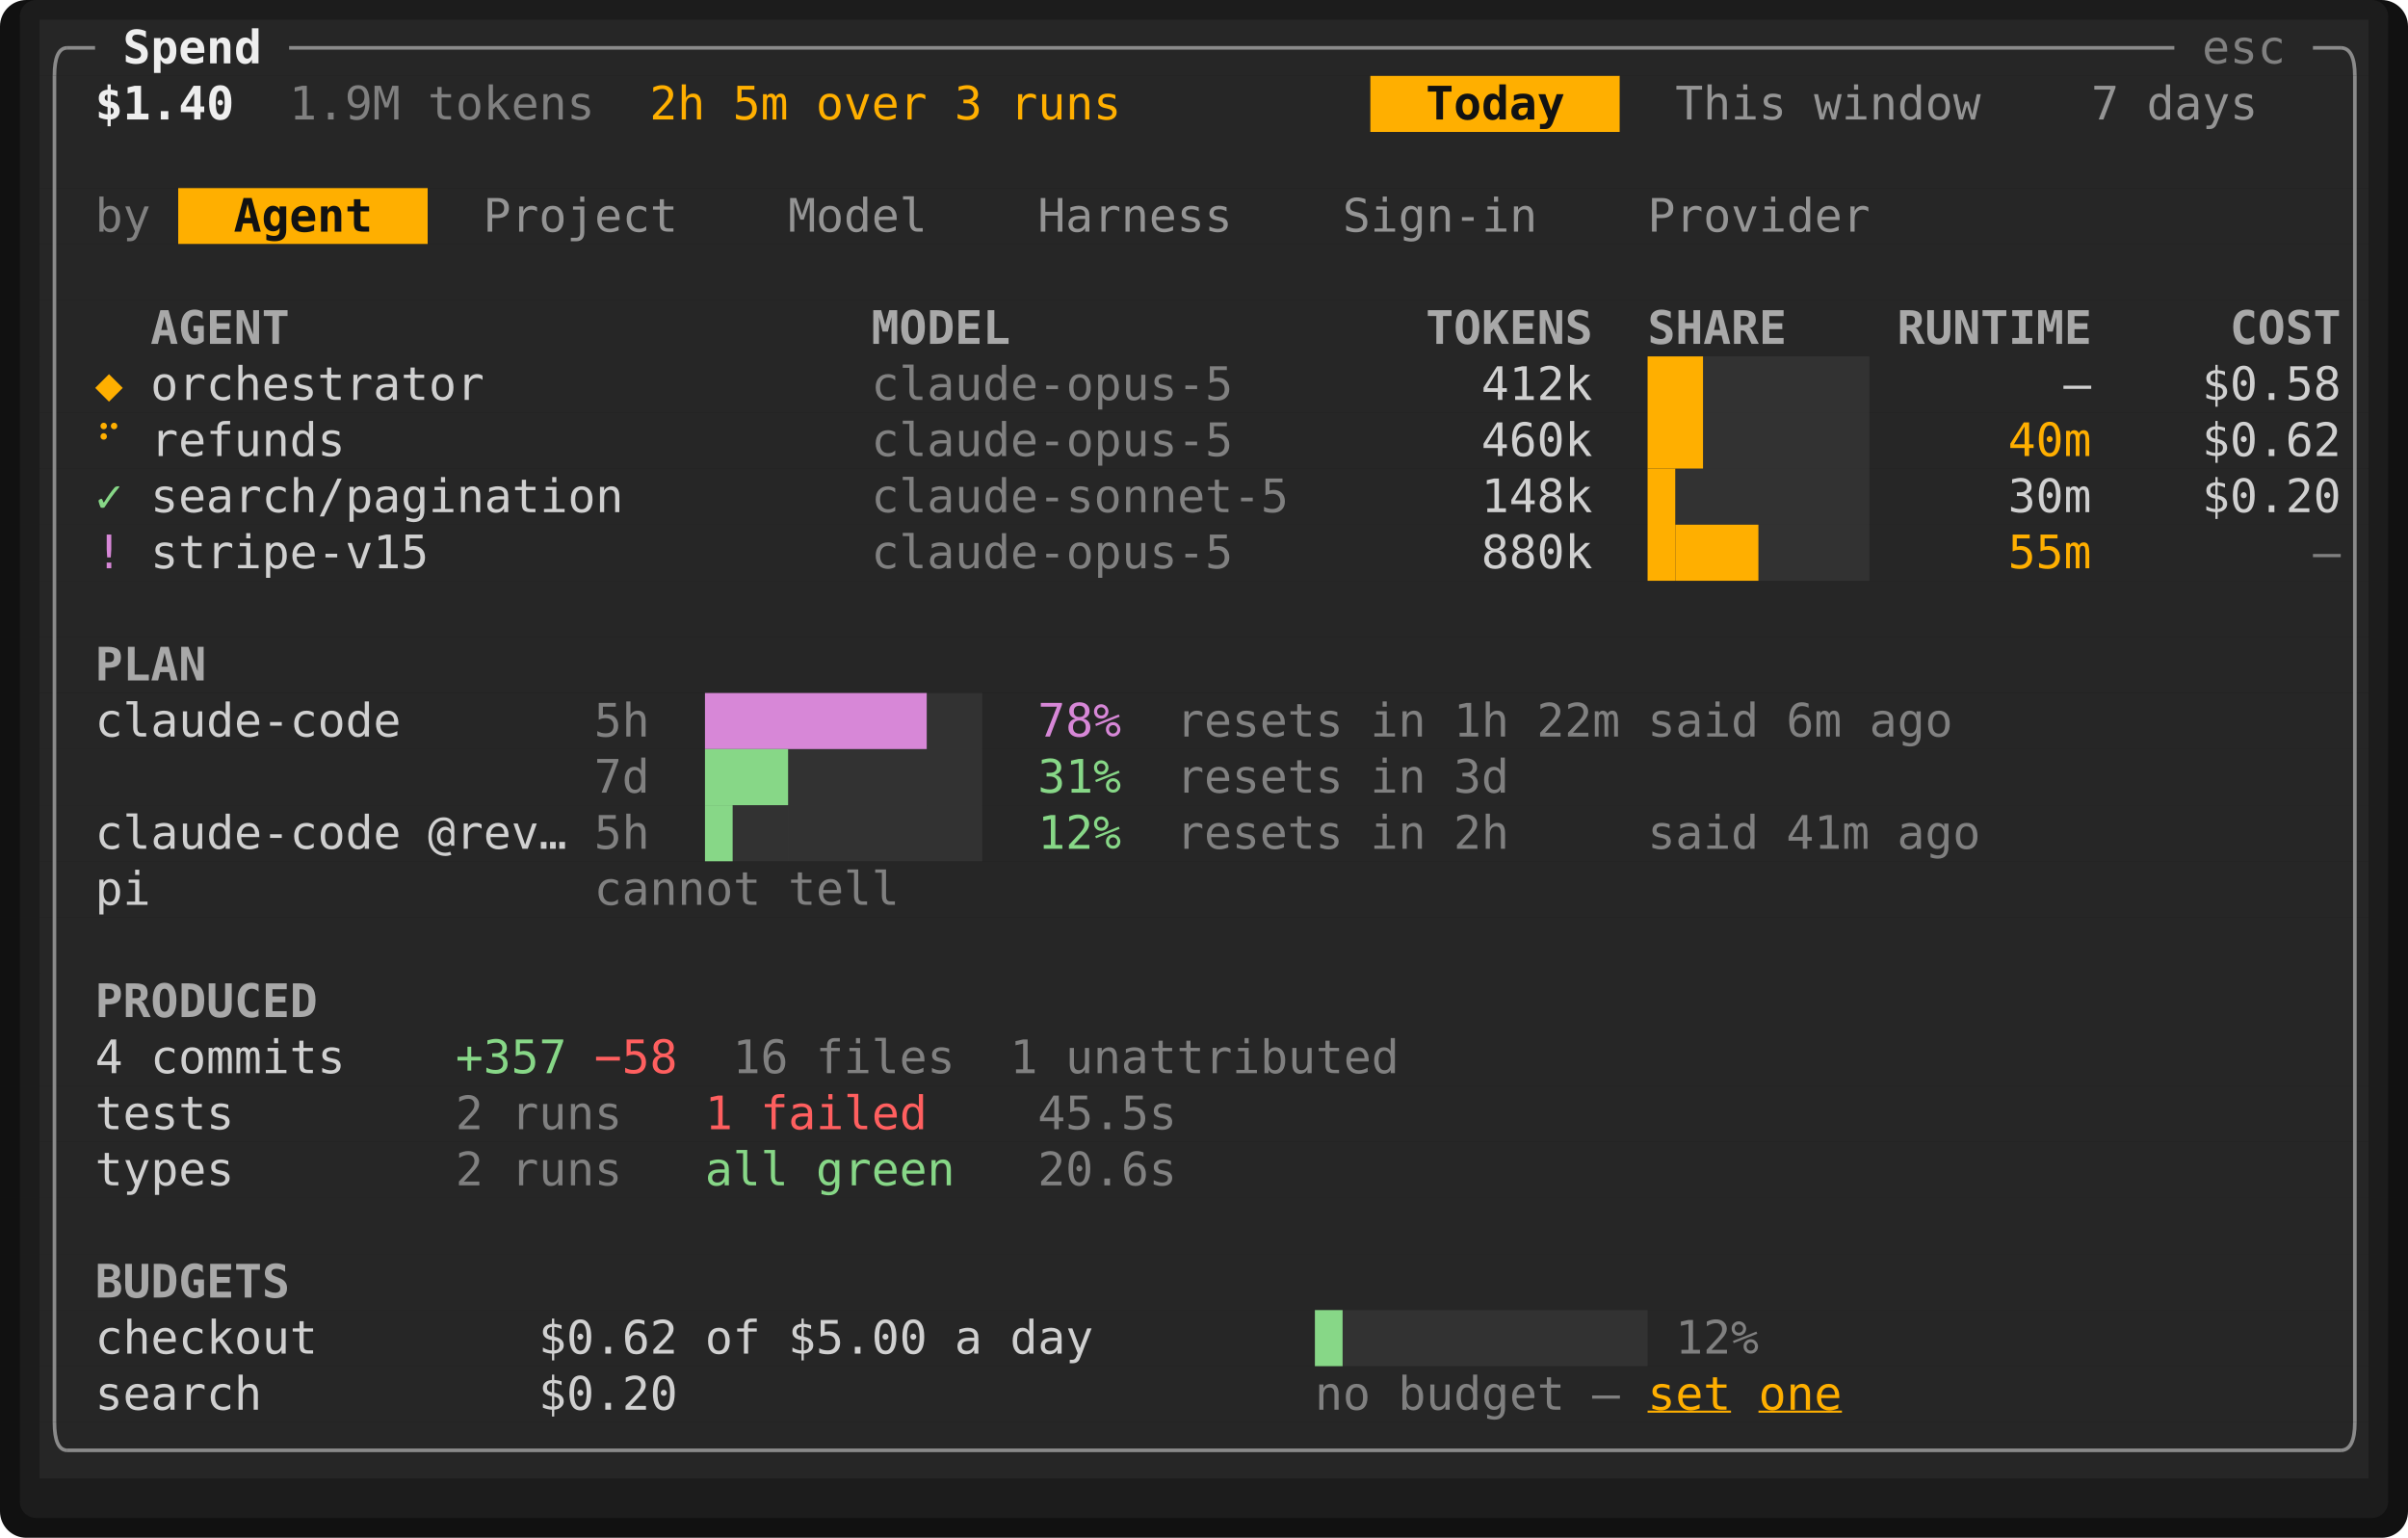
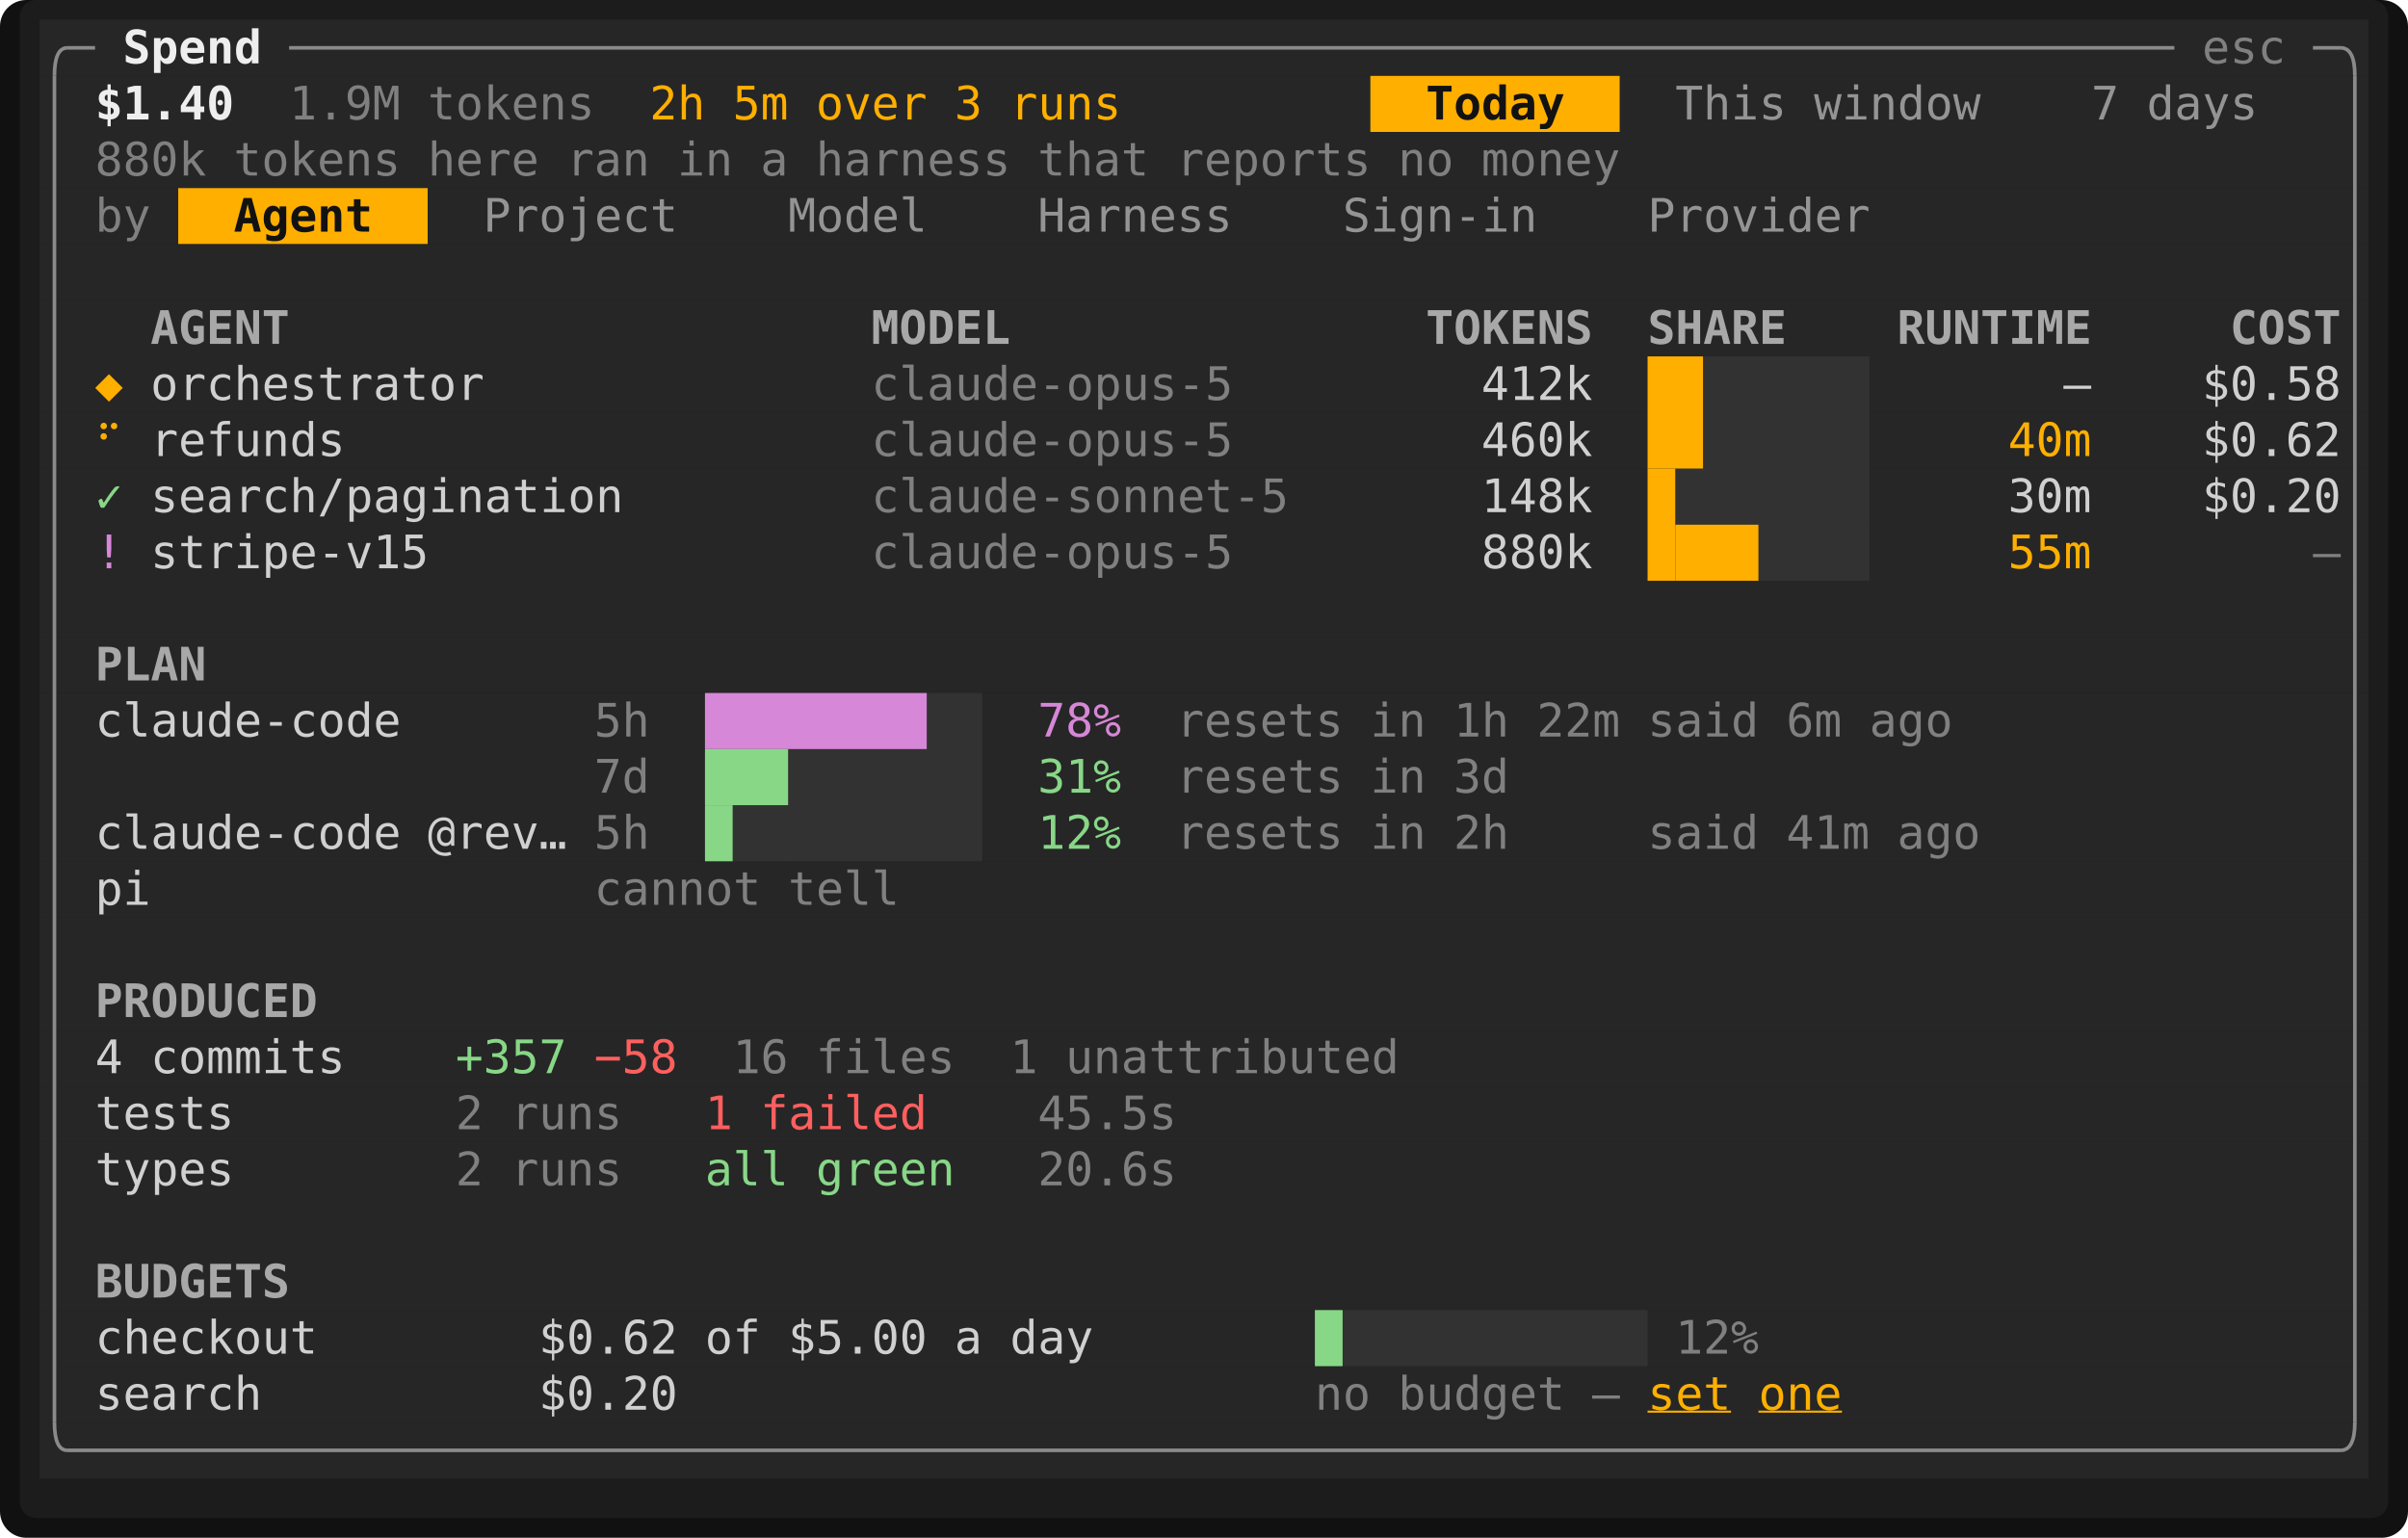
<svg xmlns="http://www.w3.org/2000/svg" viewBox="0 0 729.6 466" width="729.6" height="466" font-family="ui-monospace,SFMono-Regular,Menlo,Consolas,'DejaVu Sans Mono','Liberation Mono',monospace" font-size="14" role="img" aria-label="Tade">
  <rect width="729.6" height="466" rx="8" fill="#111111" />
  <rect x="6" y="0" width="717.6" height="460" rx="5" fill="#1c1c1c" />
  <rect x="12" y="6" width="705.6" height="17" fill="#262626" />
  <rect x="12" y="23" width="403.2" height="17" fill="#262626" />
  <rect x="415.2" y="23" width="75.6" height="17" fill="#ffaf00" />
  <rect x="490.8" y="23" width="226.8" height="17" fill="#262626" />
  <rect x="12" y="40" width="705.6" height="17" fill="#262626" />
  <rect x="12" y="57" width="42" height="17" fill="#262626" />
  <rect x="54" y="57" width="75.6" height="17" fill="#ffaf00" />
  <rect x="129.6" y="57" width="588" height="17" fill="#262626" />
  <rect x="12" y="74" width="705.6" height="17" fill="#262626" />
  <rect x="12" y="91" width="705.6" height="17" fill="#262626" />
  <rect x="12" y="108" width="705.6" height="17" fill="#262626" />
  <rect x="12" y="125" width="705.6" height="17" fill="#262626" />
  <rect x="12" y="142" width="705.6" height="17" fill="#262626" />
  <rect x="12" y="159" width="705.6" height="17" fill="#262626" />
  <rect x="12" y="176" width="705.6" height="17" fill="#262626" />
  <rect x="12" y="193" width="705.6" height="17" fill="#262626" />
  <rect x="12" y="210" width="705.6" height="17" fill="#262626" />
  <rect x="12" y="227" width="705.6" height="17" fill="#262626" />
  <rect x="12" y="244" width="705.6" height="17" fill="#262626" />
  <rect x="12" y="261" width="705.6" height="17" fill="#262626" />
  <rect x="12" y="278" width="705.6" height="17" fill="#262626" />
  <rect x="12" y="295" width="705.6" height="17" fill="#262626" />
  <rect x="12" y="312" width="705.6" height="17" fill="#262626" />
  <rect x="12" y="329" width="705.6" height="17" fill="#262626" />
  <rect x="12" y="346" width="705.6" height="17" fill="#262626" />
  <rect x="12" y="363" width="705.6" height="17" fill="#262626" />
  <rect x="12" y="380" width="705.6" height="17" fill="#262626" />
  <rect x="12" y="397" width="705.6" height="17" fill="#262626" />
  <rect x="12" y="414" width="705.6" height="17" fill="#262626" />
  <rect x="12" y="431" width="705.6" height="17" fill="#262626" />
  <rect x="499.2" y="108" width="16.8" height="34" fill="#ffaf00" />
  <rect x="516" y="108" width="50.4" height="51" fill="#585858" opacity="0.25" />
  <rect x="499.2" y="142" width="8.4" height="34" fill="#ffaf00" />
  <rect x="507.6" y="142" width="8.4" height="17" fill="#585858" opacity="0.25" />
  <rect x="507.6" y="159" width="25.2" height="17" fill="#ffaf00" />
  <rect x="532.8" y="159" width="33.6" height="17" fill="#585858" opacity="0.25" />
  <rect x="213.6" y="210" width="67.2" height="17" fill="#d787d7" />
  <rect x="280.8" y="210" width="16.8" height="51" fill="#585858" opacity="0.25" />
  <rect x="213.6" y="227" width="25.2" height="17" fill="#87d787" />
  <rect x="238.8" y="227" width="42" height="34" fill="#585858" opacity="0.25" />
  <rect x="213.6" y="244" width="8.4" height="17" fill="#87d787" />
  <rect x="222" y="244" width="16.8" height="17" fill="#585858" opacity="0.25" />
  <rect x="398.4" y="397" width="8.4" height="17" fill="#87d787" />
  <rect x="406.8" y="397" width="92.4" height="17" fill="#585858" opacity="0.25" />
  <path d="M16.5 23Q16.5 14.5 20.4 14.5" fill="none" stroke="#8a8a8a" stroke-width="1.1" />
  <line x1="20.4" y1="14.5" x2="28.8" y2="14.5" stroke="#8a8a8a" stroke-width="1.1" />
  <line x1="87.6" y1="14.5" x2="658.8" y2="14.5" stroke="#8a8a8a" stroke-width="1.1" />
  <line x1="700.8" y1="14.5" x2="709.2" y2="14.5" stroke="#8a8a8a" stroke-width="1.1" />
  <path d="M713.5 23Q713.5 14.5 709.2 14.5" fill="none" stroke="#8a8a8a" stroke-width="1.1" />
  <line x1="16.5" y1="23" x2="16.5" y2="431" stroke="#8a8a8a" stroke-width="1.1" />
  <line x1="713.5" y1="23" x2="713.5" y2="431" stroke="#8a8a8a" stroke-width="1.1" />
  <path d="M16.5 431Q16.5 439.5 20.4 439.5" fill="none" stroke="#8a8a8a" stroke-width="1.1" />
  <line x1="20.4" y1="439.5" x2="709.2" y2="439.5" stroke="#8a8a8a" stroke-width="1.1" />
  <path d="M713.5 431Q713.5 439.5 709.2 439.5" fill="none" stroke="#8a8a8a" stroke-width="1.1" />
  <text x="37.2" y="19.2" textLength="42" lengthAdjust="spacingAndGlyphs" fill="#eeeeee" font-weight="700">Spend</text>
  <text x="667.2" y="19.2" textLength="25.2" lengthAdjust="spacingAndGlyphs" fill="#808080">esc</text>
  <text x="28.8" y="36.2" textLength="42" lengthAdjust="spacingAndGlyphs" fill="#eeeeee" font-weight="700">$1.40</text>
  <text x="87.6" y="36.2" textLength="33.6" lengthAdjust="spacingAndGlyphs" fill="#808080">1.9M</text>
  <text x="129.6" y="36.2" textLength="50.4" lengthAdjust="spacingAndGlyphs" fill="#808080">tokens</text>
  <text x="196.8" y="36.2" textLength="16.8" lengthAdjust="spacingAndGlyphs" fill="#ffaf00">2h</text>
  <text x="222" y="36.2" textLength="16.8" lengthAdjust="spacingAndGlyphs" fill="#ffaf00">5m</text>
  <text x="247.2" y="36.2" textLength="33.6" lengthAdjust="spacingAndGlyphs" fill="#ffaf00">over</text>
  <text x="289.2" y="36.2" textLength="8.4" lengthAdjust="spacingAndGlyphs" fill="#ffaf00">3</text>
  <text x="306" y="36.2" textLength="33.6" lengthAdjust="spacingAndGlyphs" fill="#ffaf00">runs</text>
  <text x="432" y="36.2" textLength="42" lengthAdjust="spacingAndGlyphs" fill="#121212" font-weight="700">Today</text>
  <text x="507.6" y="36.2" textLength="33.6" lengthAdjust="spacingAndGlyphs" fill="#949494">This</text>
  <text x="549.6" y="36.2" textLength="50.4" lengthAdjust="spacingAndGlyphs" fill="#949494">window</text>
  <text x="633.6" y="36.2" textLength="8.4" lengthAdjust="spacingAndGlyphs" fill="#949494">7</text>
  <text x="650.4" y="36.2" textLength="33.6" lengthAdjust="spacingAndGlyphs" fill="#949494">days</text>
+   <text x="28.8" y="53.2" textLength="33.6" lengthAdjust="spacingAndGlyphs" fill="#808080">880k</text>
+   <text x="70.8" y="53.2" textLength="50.4" lengthAdjust="spacingAndGlyphs" fill="#808080">tokens</text>
+   <text x="129.6" y="53.2" textLength="33.6" lengthAdjust="spacingAndGlyphs" fill="#808080">here</text>
+   <text x="171.6" y="53.2" textLength="25.2" lengthAdjust="spacingAndGlyphs" fill="#808080">ran</text>
+   <text x="205.2" y="53.2" textLength="16.8" lengthAdjust="spacingAndGlyphs" fill="#808080">in</text>
+   <text x="230.4" y="53.2" textLength="8.4" lengthAdjust="spacingAndGlyphs" fill="#808080">a</text>
+   <text x="247.2" y="53.2" textLength="58.8" lengthAdjust="spacingAndGlyphs" fill="#808080">harness</text>
+   <text x="314.4" y="53.2" textLength="33.6" lengthAdjust="spacingAndGlyphs" fill="#808080">that</text>
+   <text x="356.4" y="53.2" textLength="58.8" lengthAdjust="spacingAndGlyphs" fill="#808080">reports</text>
+   <text x="423.6" y="53.2" textLength="16.8" lengthAdjust="spacingAndGlyphs" fill="#808080">no</text>
+   <text x="448.8" y="53.2" textLength="42" lengthAdjust="spacingAndGlyphs" fill="#808080">money</text>
  <text x="28.8" y="70.2" textLength="16.8" lengthAdjust="spacingAndGlyphs" fill="#808080">by</text>
  <text x="70.8" y="70.2" textLength="42" lengthAdjust="spacingAndGlyphs" fill="#121212" font-weight="700">Agent</text>
  <text x="146.4" y="70.2" textLength="58.8" lengthAdjust="spacingAndGlyphs" fill="#949494">Project</text>
  <text x="238.8" y="70.2" textLength="42" lengthAdjust="spacingAndGlyphs" fill="#949494">Model</text>
  <text x="314.4" y="70.2" textLength="58.8" lengthAdjust="spacingAndGlyphs" fill="#949494">Harness</text>
  <text x="406.8" y="70.2" textLength="58.8" lengthAdjust="spacingAndGlyphs" fill="#949494">Sign-in</text>
  <text x="499.2" y="70.2" textLength="67.2" lengthAdjust="spacingAndGlyphs" fill="#949494">Provider</text>
  <text x="45.6" y="104.2" textLength="42" lengthAdjust="spacingAndGlyphs" fill="#a8a8a8" font-weight="700">AGENT</text>
  <text x="264" y="104.2" textLength="42" lengthAdjust="spacingAndGlyphs" fill="#a8a8a8" font-weight="700">MODEL</text>
  <text x="432" y="104.2" textLength="50.4" lengthAdjust="spacingAndGlyphs" fill="#a8a8a8" font-weight="700">TOKENS</text>
  <text x="499.2" y="104.2" textLength="42" lengthAdjust="spacingAndGlyphs" fill="#a8a8a8" font-weight="700">SHARE</text>
  <text x="574.8" y="104.2" textLength="58.8" lengthAdjust="spacingAndGlyphs" fill="#a8a8a8" font-weight="700">RUNTIME</text>
  <text x="675.6" y="104.2" textLength="33.6" lengthAdjust="spacingAndGlyphs" fill="#a8a8a8" font-weight="700">COST</text>
  <text x="28.8" y="121.2" textLength="8.4" lengthAdjust="spacingAndGlyphs" fill="#ffaf00" font-weight="700">◆</text>
  <text x="45.6" y="121.2" textLength="100.8" lengthAdjust="spacingAndGlyphs" fill="#d0d0d0">orchestrator</text>
  <text x="264" y="121.2" textLength="109.2" lengthAdjust="spacingAndGlyphs" fill="#808080">claude-opus-5</text>
  <text x="448.8" y="121.2" textLength="33.6" lengthAdjust="spacingAndGlyphs" fill="#d0d0d0">412k</text>
  <text x="625.2" y="121.2" textLength="8.4" lengthAdjust="spacingAndGlyphs" fill="#d0d0d0">—</text>
  <text x="667.2" y="121.2" textLength="42" lengthAdjust="spacingAndGlyphs" fill="#d0d0d0">$0.58</text>
  <text x="28.8" y="138.2" textLength="8.4" lengthAdjust="spacingAndGlyphs" fill="#ffaf00">⠋</text>
  <text x="45.6" y="138.2" textLength="58.8" lengthAdjust="spacingAndGlyphs" fill="#d0d0d0">refunds</text>
  <text x="264" y="138.2" textLength="109.2" lengthAdjust="spacingAndGlyphs" fill="#808080">claude-opus-5</text>
  <text x="448.8" y="138.2" textLength="33.6" lengthAdjust="spacingAndGlyphs" fill="#d0d0d0">460k</text>
  <text x="608.4" y="138.2" textLength="25.2" lengthAdjust="spacingAndGlyphs" fill="#ffaf00">40m</text>
  <text x="667.2" y="138.2" textLength="42" lengthAdjust="spacingAndGlyphs" fill="#d0d0d0">$0.62</text>
  <text x="28.8" y="155.2" textLength="8.4" lengthAdjust="spacingAndGlyphs" fill="#87d787">✓</text>
  <text x="45.6" y="155.2" textLength="142.8" lengthAdjust="spacingAndGlyphs" fill="#d0d0d0">search/pagination</text>
  <text x="264" y="155.2" textLength="126" lengthAdjust="spacingAndGlyphs" fill="#808080">claude-sonnet-5</text>
  <text x="448.8" y="155.2" textLength="33.6" lengthAdjust="spacingAndGlyphs" fill="#d0d0d0">148k</text>
  <text x="608.4" y="155.2" textLength="25.2" lengthAdjust="spacingAndGlyphs" fill="#d0d0d0">30m</text>
  <text x="667.2" y="155.2" textLength="42" lengthAdjust="spacingAndGlyphs" fill="#d0d0d0">$0.20</text>
  <text x="28.8" y="172.2" textLength="8.4" lengthAdjust="spacingAndGlyphs" fill="#d787d7">!</text>
  <text x="45.6" y="172.2" textLength="84" lengthAdjust="spacingAndGlyphs" fill="#d0d0d0">stripe-v15</text>
  <text x="264" y="172.2" textLength="109.2" lengthAdjust="spacingAndGlyphs" fill="#808080">claude-opus-5</text>
  <text x="448.8" y="172.2" textLength="33.6" lengthAdjust="spacingAndGlyphs" fill="#d0d0d0">880k</text>
  <text x="608.4" y="172.2" textLength="25.2" lengthAdjust="spacingAndGlyphs" fill="#ffaf00">55m</text>
  <text x="700.8" y="172.2" textLength="8.4" lengthAdjust="spacingAndGlyphs" fill="#808080">—</text>
  <text x="28.8" y="206.2" textLength="33.6" lengthAdjust="spacingAndGlyphs" fill="#a8a8a8" font-weight="700">PLAN</text>
  <text x="28.8" y="223.2" textLength="92.4" lengthAdjust="spacingAndGlyphs" fill="#d0d0d0">claude-code</text>
  <text x="180" y="223.2" textLength="16.8" lengthAdjust="spacingAndGlyphs" fill="#808080">5h</text>
  <text x="314.4" y="223.2" textLength="25.2" lengthAdjust="spacingAndGlyphs" fill="#d787d7">78%</text>
  <text x="356.4" y="223.2" textLength="50.4" lengthAdjust="spacingAndGlyphs" fill="#808080">resets</text>
  <text x="415.2" y="223.2" textLength="16.8" lengthAdjust="spacingAndGlyphs" fill="#808080">in</text>
  <text x="440.4" y="223.2" textLength="16.8" lengthAdjust="spacingAndGlyphs" fill="#808080">1h</text>
  <text x="465.6" y="223.2" textLength="25.2" lengthAdjust="spacingAndGlyphs" fill="#808080">22m</text>
  <text x="499.2" y="223.2" textLength="33.6" lengthAdjust="spacingAndGlyphs" fill="#808080">said</text>
  <text x="541.2" y="223.2" textLength="16.8" lengthAdjust="spacingAndGlyphs" fill="#808080">6m</text>
  <text x="566.4" y="223.2" textLength="25.2" lengthAdjust="spacingAndGlyphs" fill="#808080">ago</text>
  <text x="180" y="240.2" textLength="16.8" lengthAdjust="spacingAndGlyphs" fill="#808080">7d</text>
  <text x="314.4" y="240.2" textLength="25.2" lengthAdjust="spacingAndGlyphs" fill="#87d787">31%</text>
  <text x="356.4" y="240.2" textLength="50.4" lengthAdjust="spacingAndGlyphs" fill="#808080">resets</text>
  <text x="415.2" y="240.2" textLength="16.8" lengthAdjust="spacingAndGlyphs" fill="#808080">in</text>
  <text x="440.4" y="240.2" textLength="16.8" lengthAdjust="spacingAndGlyphs" fill="#808080">3d</text>
  <text x="28.8" y="257.2" textLength="92.4" lengthAdjust="spacingAndGlyphs" fill="#d0d0d0">claude-code</text>
  <text x="129.6" y="257.2" textLength="42" lengthAdjust="spacingAndGlyphs" fill="#d0d0d0">@rev…</text>
  <text x="180" y="257.2" textLength="16.8" lengthAdjust="spacingAndGlyphs" fill="#808080">5h</text>
  <text x="314.4" y="257.2" textLength="25.2" lengthAdjust="spacingAndGlyphs" fill="#87d787">12%</text>
  <text x="356.4" y="257.2" textLength="50.4" lengthAdjust="spacingAndGlyphs" fill="#808080">resets</text>
  <text x="415.2" y="257.2" textLength="16.8" lengthAdjust="spacingAndGlyphs" fill="#808080">in</text>
  <text x="440.4" y="257.2" textLength="16.8" lengthAdjust="spacingAndGlyphs" fill="#808080">2h</text>
  <text x="499.2" y="257.2" textLength="33.6" lengthAdjust="spacingAndGlyphs" fill="#808080">said</text>
  <text x="541.2" y="257.2" textLength="25.2" lengthAdjust="spacingAndGlyphs" fill="#808080">41m</text>
  <text x="574.8" y="257.2" textLength="25.2" lengthAdjust="spacingAndGlyphs" fill="#808080">ago</text>
  <text x="28.8" y="274.2" textLength="16.8" lengthAdjust="spacingAndGlyphs" fill="#d0d0d0">pi</text>
  <text x="180" y="274.2" textLength="50.4" lengthAdjust="spacingAndGlyphs" fill="#808080">cannot</text>
  <text x="238.8" y="274.2" textLength="33.6" lengthAdjust="spacingAndGlyphs" fill="#808080">tell</text>
  <text x="28.8" y="308.2" textLength="67.2" lengthAdjust="spacingAndGlyphs" fill="#a8a8a8" font-weight="700">PRODUCED</text>
  <text x="28.8" y="325.2" textLength="8.4" lengthAdjust="spacingAndGlyphs" fill="#d0d0d0">4</text>
  <text x="45.6" y="325.2" textLength="58.8" lengthAdjust="spacingAndGlyphs" fill="#d0d0d0">commits</text>
  <text x="138" y="325.2" textLength="33.6" lengthAdjust="spacingAndGlyphs" fill="#87d787">+357</text>
  <text x="180" y="325.2" textLength="25.2" lengthAdjust="spacingAndGlyphs" fill="#ff5f5f">−58</text>
  <text x="222" y="325.2" textLength="16.8" lengthAdjust="spacingAndGlyphs" fill="#808080">16</text>
  <text x="247.2" y="325.2" textLength="42" lengthAdjust="spacingAndGlyphs" fill="#808080">files</text>
  <text x="306" y="325.2" textLength="8.4" lengthAdjust="spacingAndGlyphs" fill="#808080">1</text>
  <text x="322.8" y="325.2" textLength="100.8" lengthAdjust="spacingAndGlyphs" fill="#808080">unattributed</text>
  <text x="28.8" y="342.2" textLength="42" lengthAdjust="spacingAndGlyphs" fill="#d0d0d0">tests</text>
  <text x="138" y="342.2" textLength="8.4" lengthAdjust="spacingAndGlyphs" fill="#808080">2</text>
  <text x="154.8" y="342.2" textLength="33.6" lengthAdjust="spacingAndGlyphs" fill="#808080">runs</text>
  <text x="213.6" y="342.2" textLength="8.4" lengthAdjust="spacingAndGlyphs" fill="#ff5f5f">1</text>
  <text x="230.4" y="342.2" textLength="50.4" lengthAdjust="spacingAndGlyphs" fill="#ff5f5f">failed</text>
  <text x="314.4" y="342.2" textLength="42" lengthAdjust="spacingAndGlyphs" fill="#808080">45.5s</text>
  <text x="28.8" y="359.2" textLength="42" lengthAdjust="spacingAndGlyphs" fill="#d0d0d0">types</text>
  <text x="138" y="359.2" textLength="8.4" lengthAdjust="spacingAndGlyphs" fill="#808080">2</text>
  <text x="154.8" y="359.2" textLength="33.6" lengthAdjust="spacingAndGlyphs" fill="#808080">runs</text>
  <text x="213.6" y="359.2" textLength="25.2" lengthAdjust="spacingAndGlyphs" fill="#87d787">all</text>
  <text x="247.2" y="359.2" textLength="42" lengthAdjust="spacingAndGlyphs" fill="#87d787">green</text>
  <text x="314.4" y="359.2" textLength="42" lengthAdjust="spacingAndGlyphs" fill="#808080">20.6s</text>
  <text x="28.8" y="393.2" textLength="58.8" lengthAdjust="spacingAndGlyphs" fill="#a8a8a8" font-weight="700">BUDGETS</text>
  <text x="28.8" y="410.2" textLength="67.2" lengthAdjust="spacingAndGlyphs" fill="#d0d0d0">checkout</text>
  <text x="163.2" y="410.2" textLength="42" lengthAdjust="spacingAndGlyphs" fill="#d0d0d0">$0.62</text>
  <text x="213.6" y="410.2" textLength="16.8" lengthAdjust="spacingAndGlyphs" fill="#d0d0d0">of</text>
  <text x="238.8" y="410.2" textLength="42" lengthAdjust="spacingAndGlyphs" fill="#d0d0d0">$5.00</text>
  <text x="289.2" y="410.2" textLength="8.4" lengthAdjust="spacingAndGlyphs" fill="#d0d0d0">a</text>
  <text x="306" y="410.2" textLength="25.2" lengthAdjust="spacingAndGlyphs" fill="#d0d0d0">day</text>
  <text x="507.6" y="410.2" textLength="25.2" lengthAdjust="spacingAndGlyphs" fill="#808080">12%</text>
  <text x="28.8" y="427.2" textLength="50.4" lengthAdjust="spacingAndGlyphs" fill="#d0d0d0">search</text>
  <text x="163.2" y="427.2" textLength="42" lengthAdjust="spacingAndGlyphs" fill="#d0d0d0">$0.20</text>
  <text x="398.4" y="427.2" textLength="16.8" lengthAdjust="spacingAndGlyphs" fill="#808080">no</text>
  <text x="423.6" y="427.2" textLength="50.4" lengthAdjust="spacingAndGlyphs" fill="#808080">budget</text>
  <text x="482.4" y="427.2" textLength="8.4" lengthAdjust="spacingAndGlyphs" fill="#808080">—</text>
  <text x="499.2" y="427.2" textLength="25.2" lengthAdjust="spacingAndGlyphs" fill="#ffaf00" text-decoration="underline">set</text>
  <text x="532.8" y="427.2" textLength="25.2" lengthAdjust="spacingAndGlyphs" fill="#ffaf00" text-decoration="underline">one</text>
</svg>
